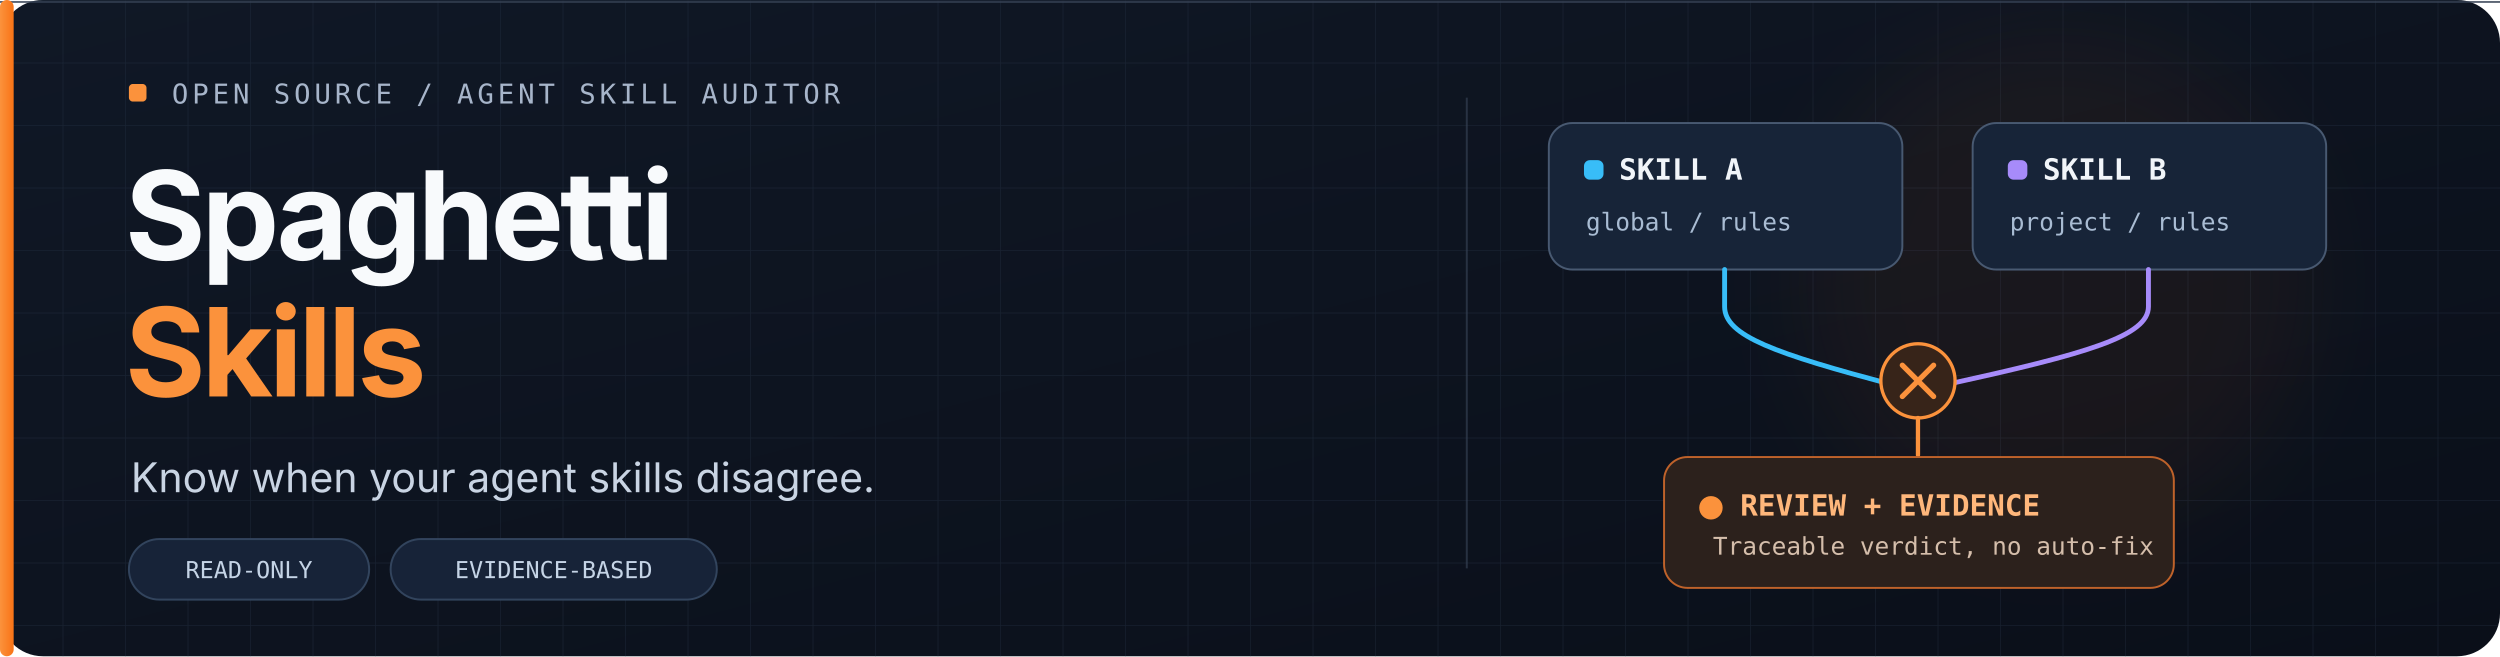
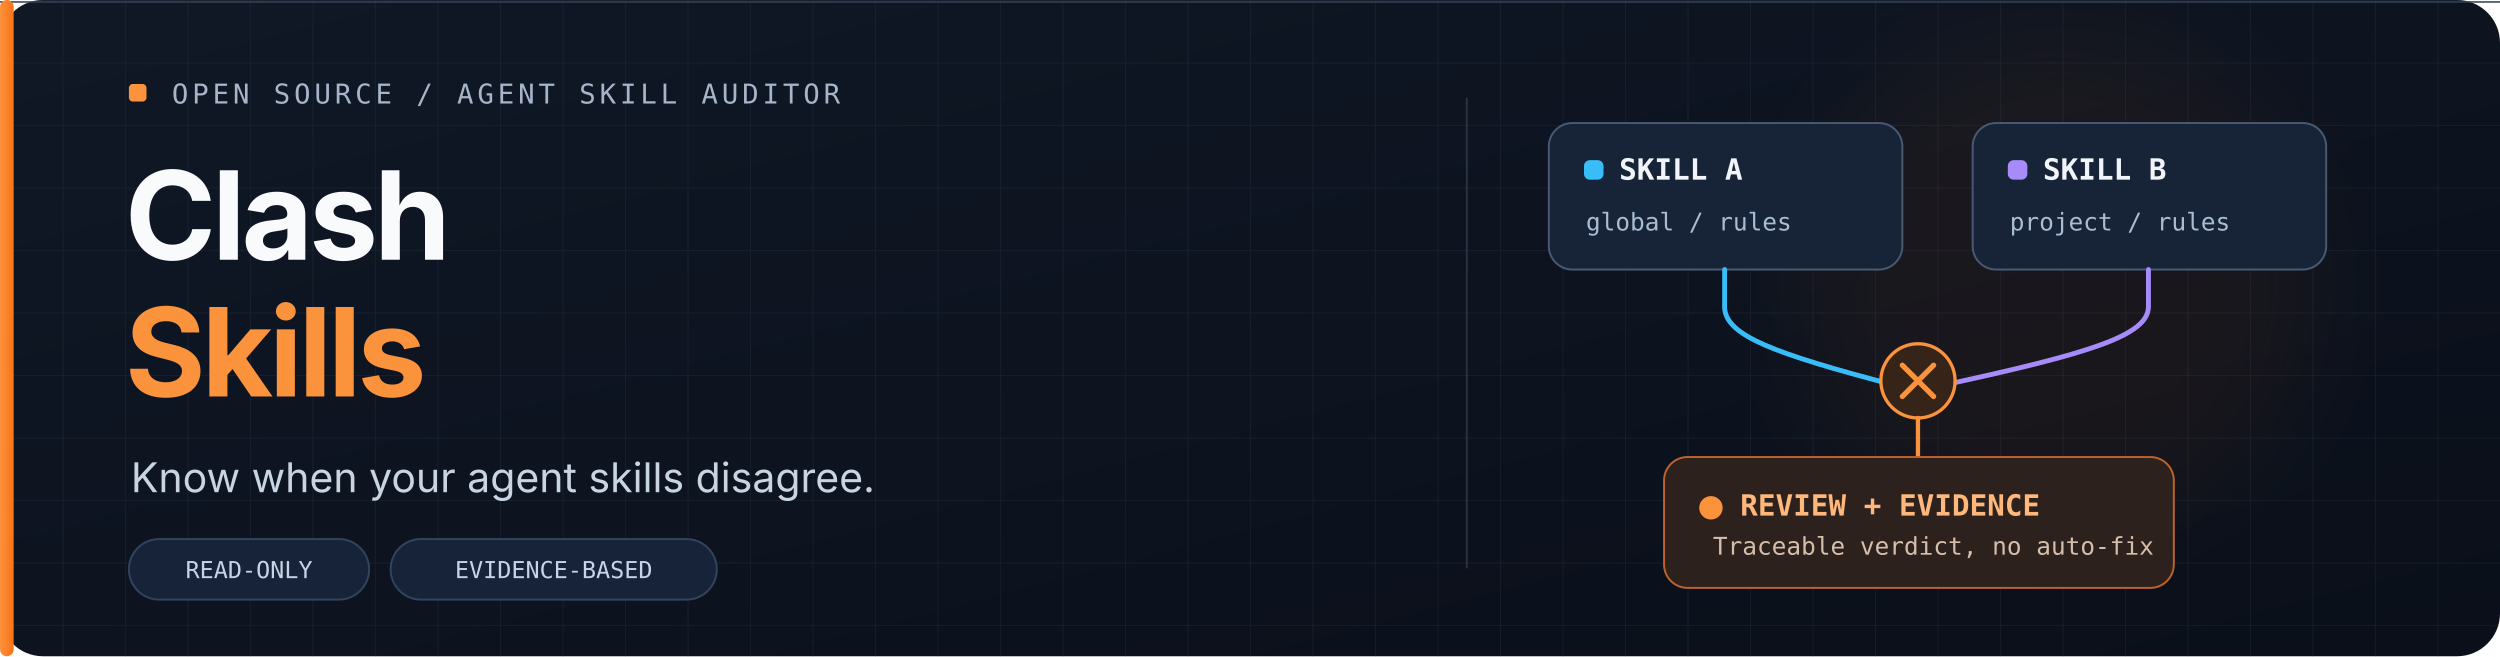
<svg xmlns="http://www.w3.org/2000/svg" width="1280" height="336" viewBox="0 0 1280 336" role="img" aria-labelledby="title desc">
  <defs>
    <linearGradient id="bg" x1="0" y1="0" x2="1" y2="1">
      <stop offset="0" stop-color="#101826" />
      <stop offset="1" stop-color="#0A0F19" />
    </linearGradient>
    <linearGradient id="signal" x1="0" y1="0" x2="1" y2="0">
      <stop offset="0" stop-color="#FB923C" />
      <stop offset="1" stop-color="#F97316" />
    </linearGradient>
    <pattern id="grid" width="32" height="32" patternUnits="userSpaceOnUse">
      <path d="M32 0H0V32" fill="none" stroke="#273346" stroke-width="0.7" opacity="0.45" />
    </pattern>
    <filter id="glow" x="-30%" y="-30%" width="160%" height="160%">
      <feGaussianBlur stdDeviation="23" />
    </filter>
  </defs>
  <rect width="1280" height="336" rx="22" fill="url(#bg)" />
  <rect width="1280" height="336" rx="22" fill="url(#grid)" />
  <circle cx="1053" cy="145" r="128" fill="#F97316" opacity="0.055" filter="url(#glow)" />
  <path d="M0 1H1280" stroke="#344052" opacity=".8" />
  <rect x="0" y="0" width="7" height="336" rx="3.5" fill="url(#signal)" />
  <rect x="66" y="43" width="9" height="9" rx="2" fill="#FB923C" />
  <text x="88" y="53" font-family="ui-monospace, SFMono-Regular, Menlo, Consolas, monospace" font-size="14" letter-spacing="2" fill="#A7B5CA">OPEN SOURCE  /  AGENT SKILL AUDITOR</text>
-   <text x="64" y="133" font-family="Inter, ui-sans-serif, -apple-system, BlinkMacSystemFont, Segoe UI, sans-serif" font-size="63" font-weight="750" letter-spacing="-2" fill="#F8FAFC">Spaghetti</text>
+   <text x="64" y="133" font-family="Inter, ui-sans-serif, -apple-system, BlinkMacSystemFont, Segoe UI, sans-serif" font-size="63" font-weight="750" letter-spacing="-2" fill="#F8FAFC">Clash</text>
  <text x="64" y="203" font-family="Inter, ui-sans-serif, -apple-system, BlinkMacSystemFont, Segoe UI, sans-serif" font-size="63" font-weight="750" letter-spacing="-2" fill="#FB923C">Skills</text>
  <text x="67" y="252" font-family="Inter, ui-sans-serif, -apple-system, BlinkMacSystemFont, Segoe UI, sans-serif" font-size="21" fill="#C9D4E3">Know when your agent skills disagree.</text>
  <rect x="66" y="276" width="123" height="31" rx="15.5" fill="#172338" stroke="#32445D" />
  <text x="127.5" y="296" text-anchor="middle" font-family="ui-monospace, monospace" font-size="12" fill="#C5D4E6">READ-ONLY</text>
  <rect x="200" y="276" width="167" height="31" rx="15.5" fill="#172338" stroke="#32445D" />
  <text x="283.5" y="296" text-anchor="middle" font-family="ui-monospace, monospace" font-size="12" fill="#C5D4E6">EVIDENCE-BASED</text>
  <path d="M751 50V291" stroke="#354255" opacity=".65" />
  <rect x="793" y="63" width="181" height="75" rx="12" fill="#172438" stroke="#485971" />
  <rect x="811" y="82" width="10" height="10" rx="3" fill="#38BDF8" />
  <text x="829" y="92" font-family="ui-monospace, monospace" font-size="15" font-weight="700" fill="#F1F5F9">SKILL A</text>
  <text x="812" y="118" font-family="ui-monospace, monospace" font-size="12.5" fill="#A9BCD3">global / rules</text>
  <rect x="1010" y="63" width="181" height="75" rx="12" fill="#172438" stroke="#485971" />
  <rect x="1028" y="82" width="10" height="10" rx="3" fill="#A78BFA" />
  <text x="1046" y="92" font-family="ui-monospace, monospace" font-size="15" font-weight="700" fill="#F1F5F9">SKILL B</text>
  <text x="1029" y="118" font-family="ui-monospace, monospace" font-size="12.5" fill="#A9BCD3">project / rules</text>
  <path d="M883 138V157C883 172 909 181 969 197" fill="none" stroke="#38BDF8" stroke-width="2.5" stroke-linecap="round" />
  <path d="M1100 138V157C1100 172 1069 181 996 197" fill="none" stroke="#A78BFA" stroke-width="2.5" stroke-linecap="round" />
  <circle cx="982" cy="195" r="19" fill="#372419" stroke="#FB923C" stroke-width="1.7" />
  <path d="M974 187L990 203M990 187L974 203" stroke="#FB923C" stroke-width="2.7" stroke-linecap="round" />
  <path d="M982 214V233" stroke="#FB923C" stroke-width="2.2" stroke-linecap="round" />
  <rect x="852" y="234" width="261" height="67" rx="12" fill="#2C211C" stroke="#BF622A" />
  <circle cx="876" cy="260" r="6" fill="#FB923C" />
  <text x="891" y="264" font-family="ui-monospace, monospace" font-size="15" font-weight="700" fill="#FFB77B">REVIEW + EVIDENCE</text>
  <text x="877" y="284" font-family="ui-monospace, monospace" font-size="12.5" fill="#D5BEAB">Traceable verdict, no auto-fix</text>
</svg>
